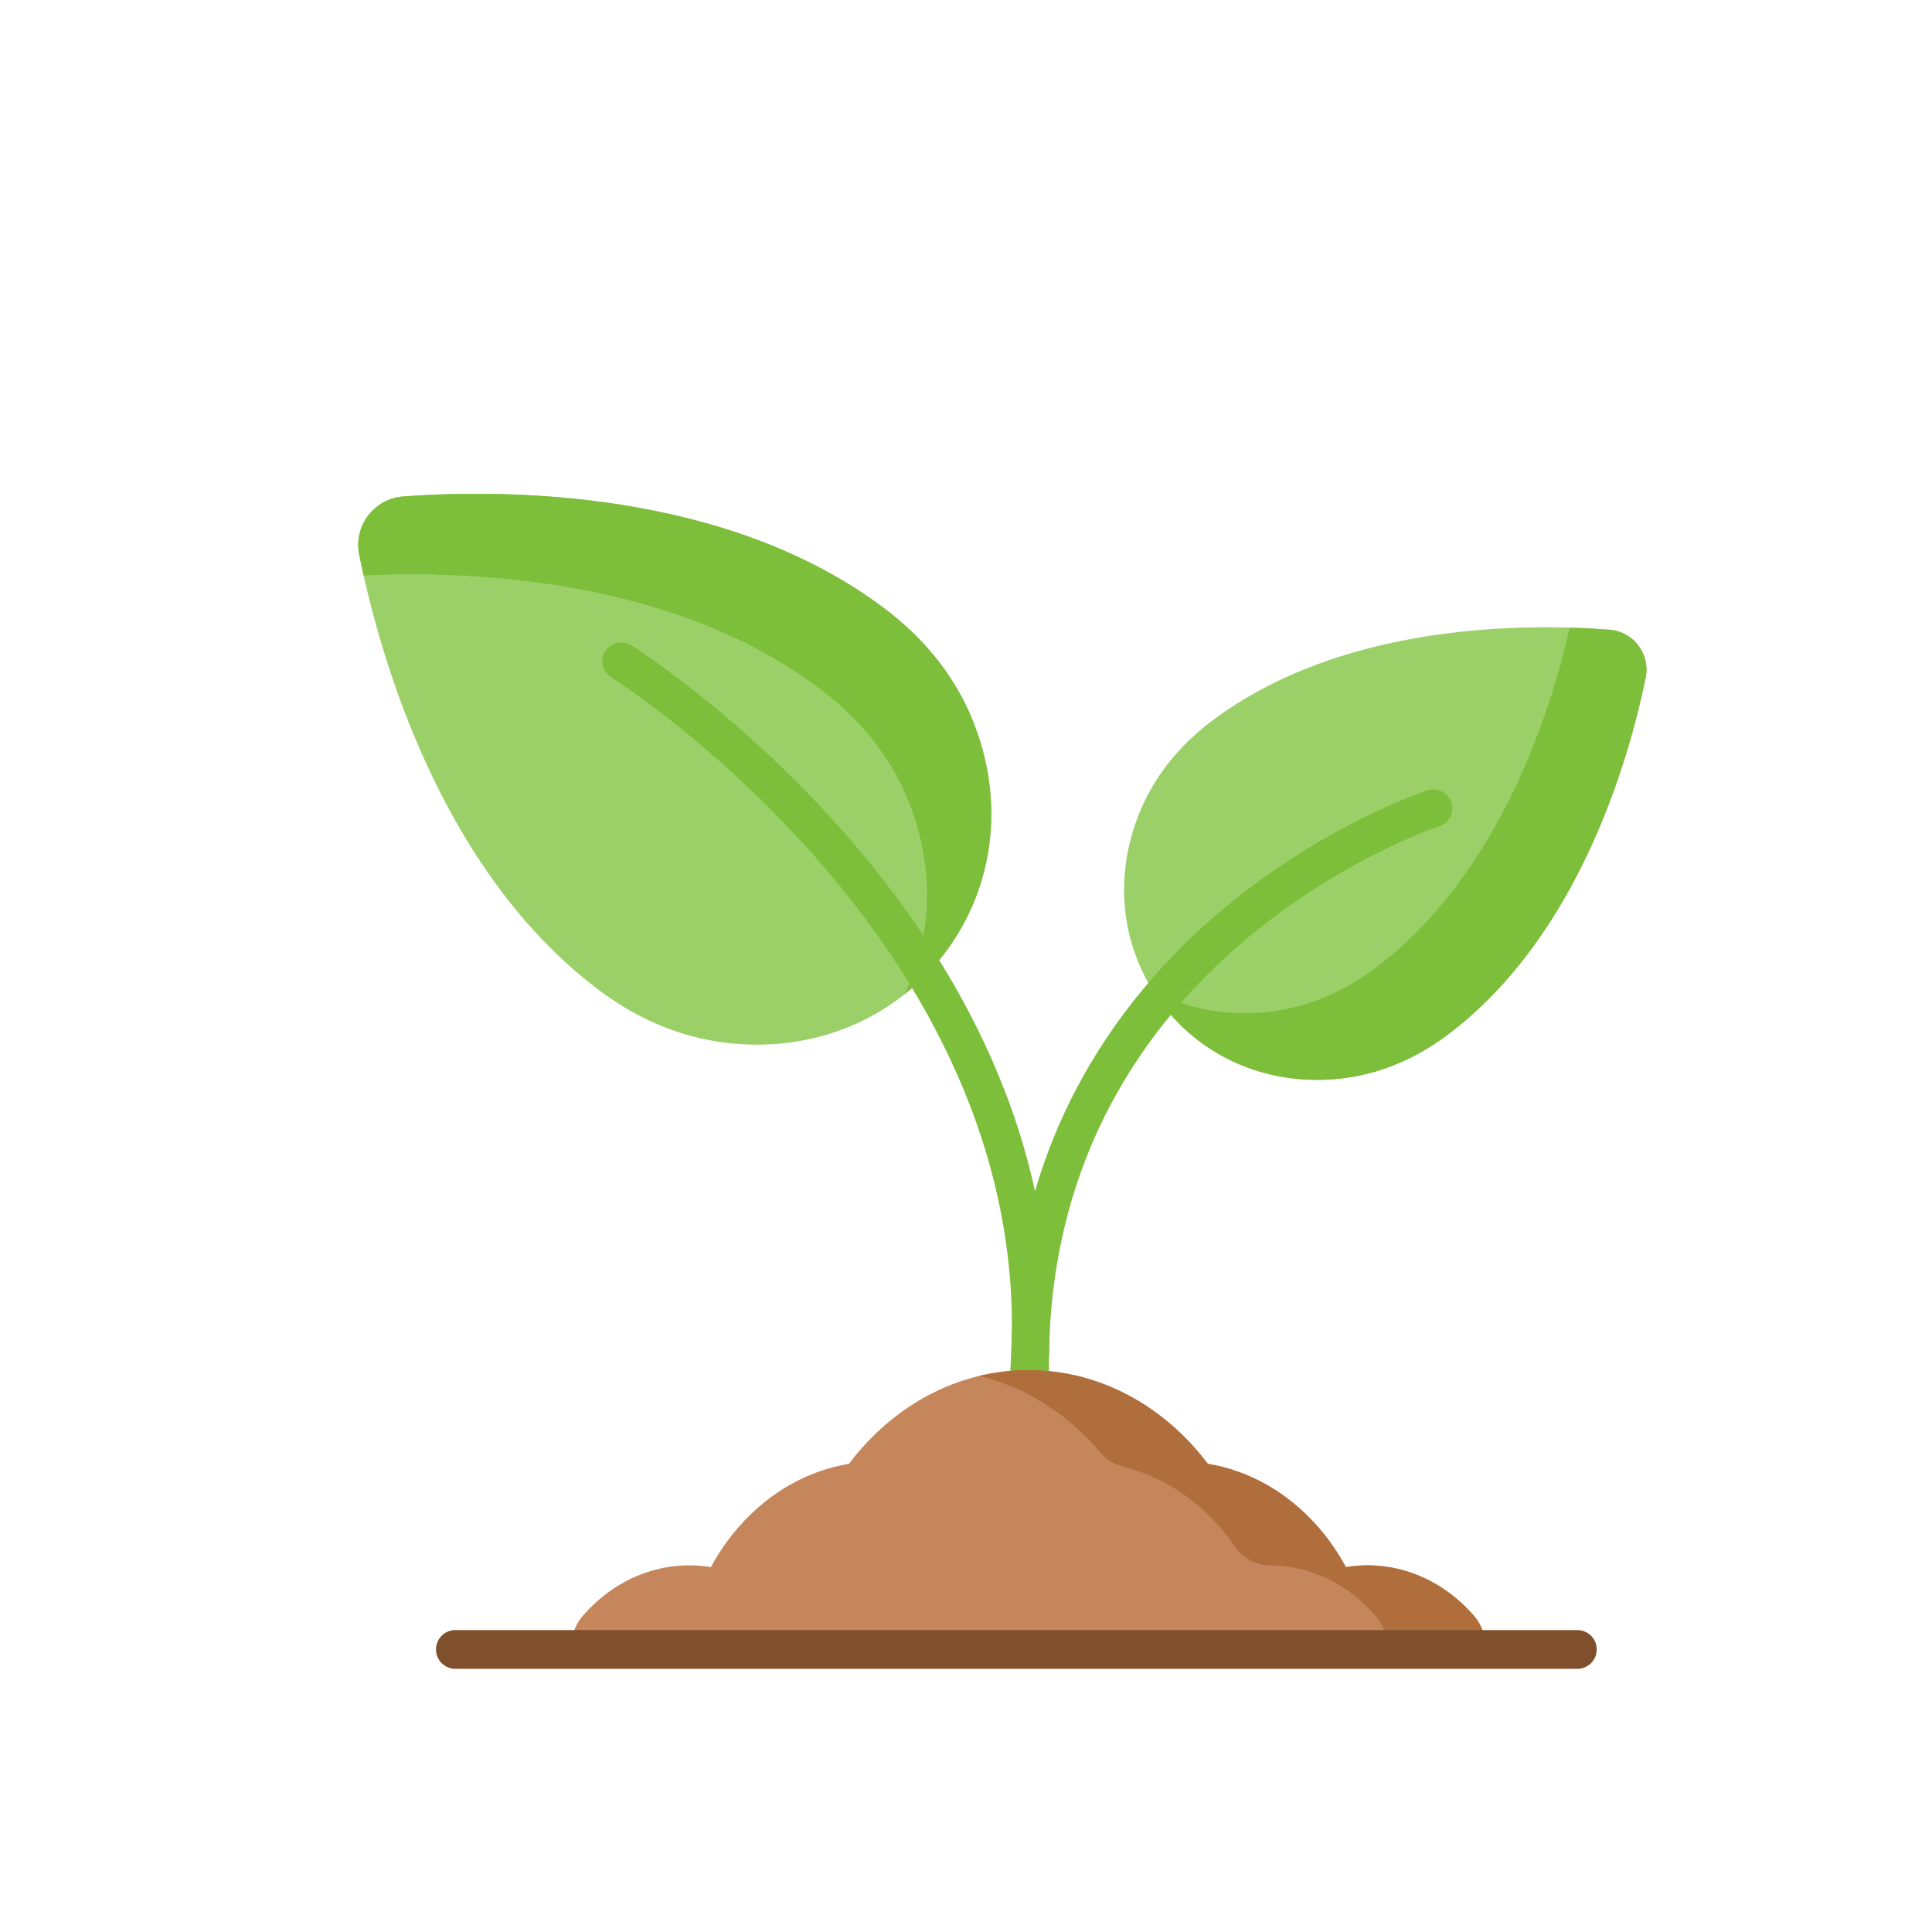
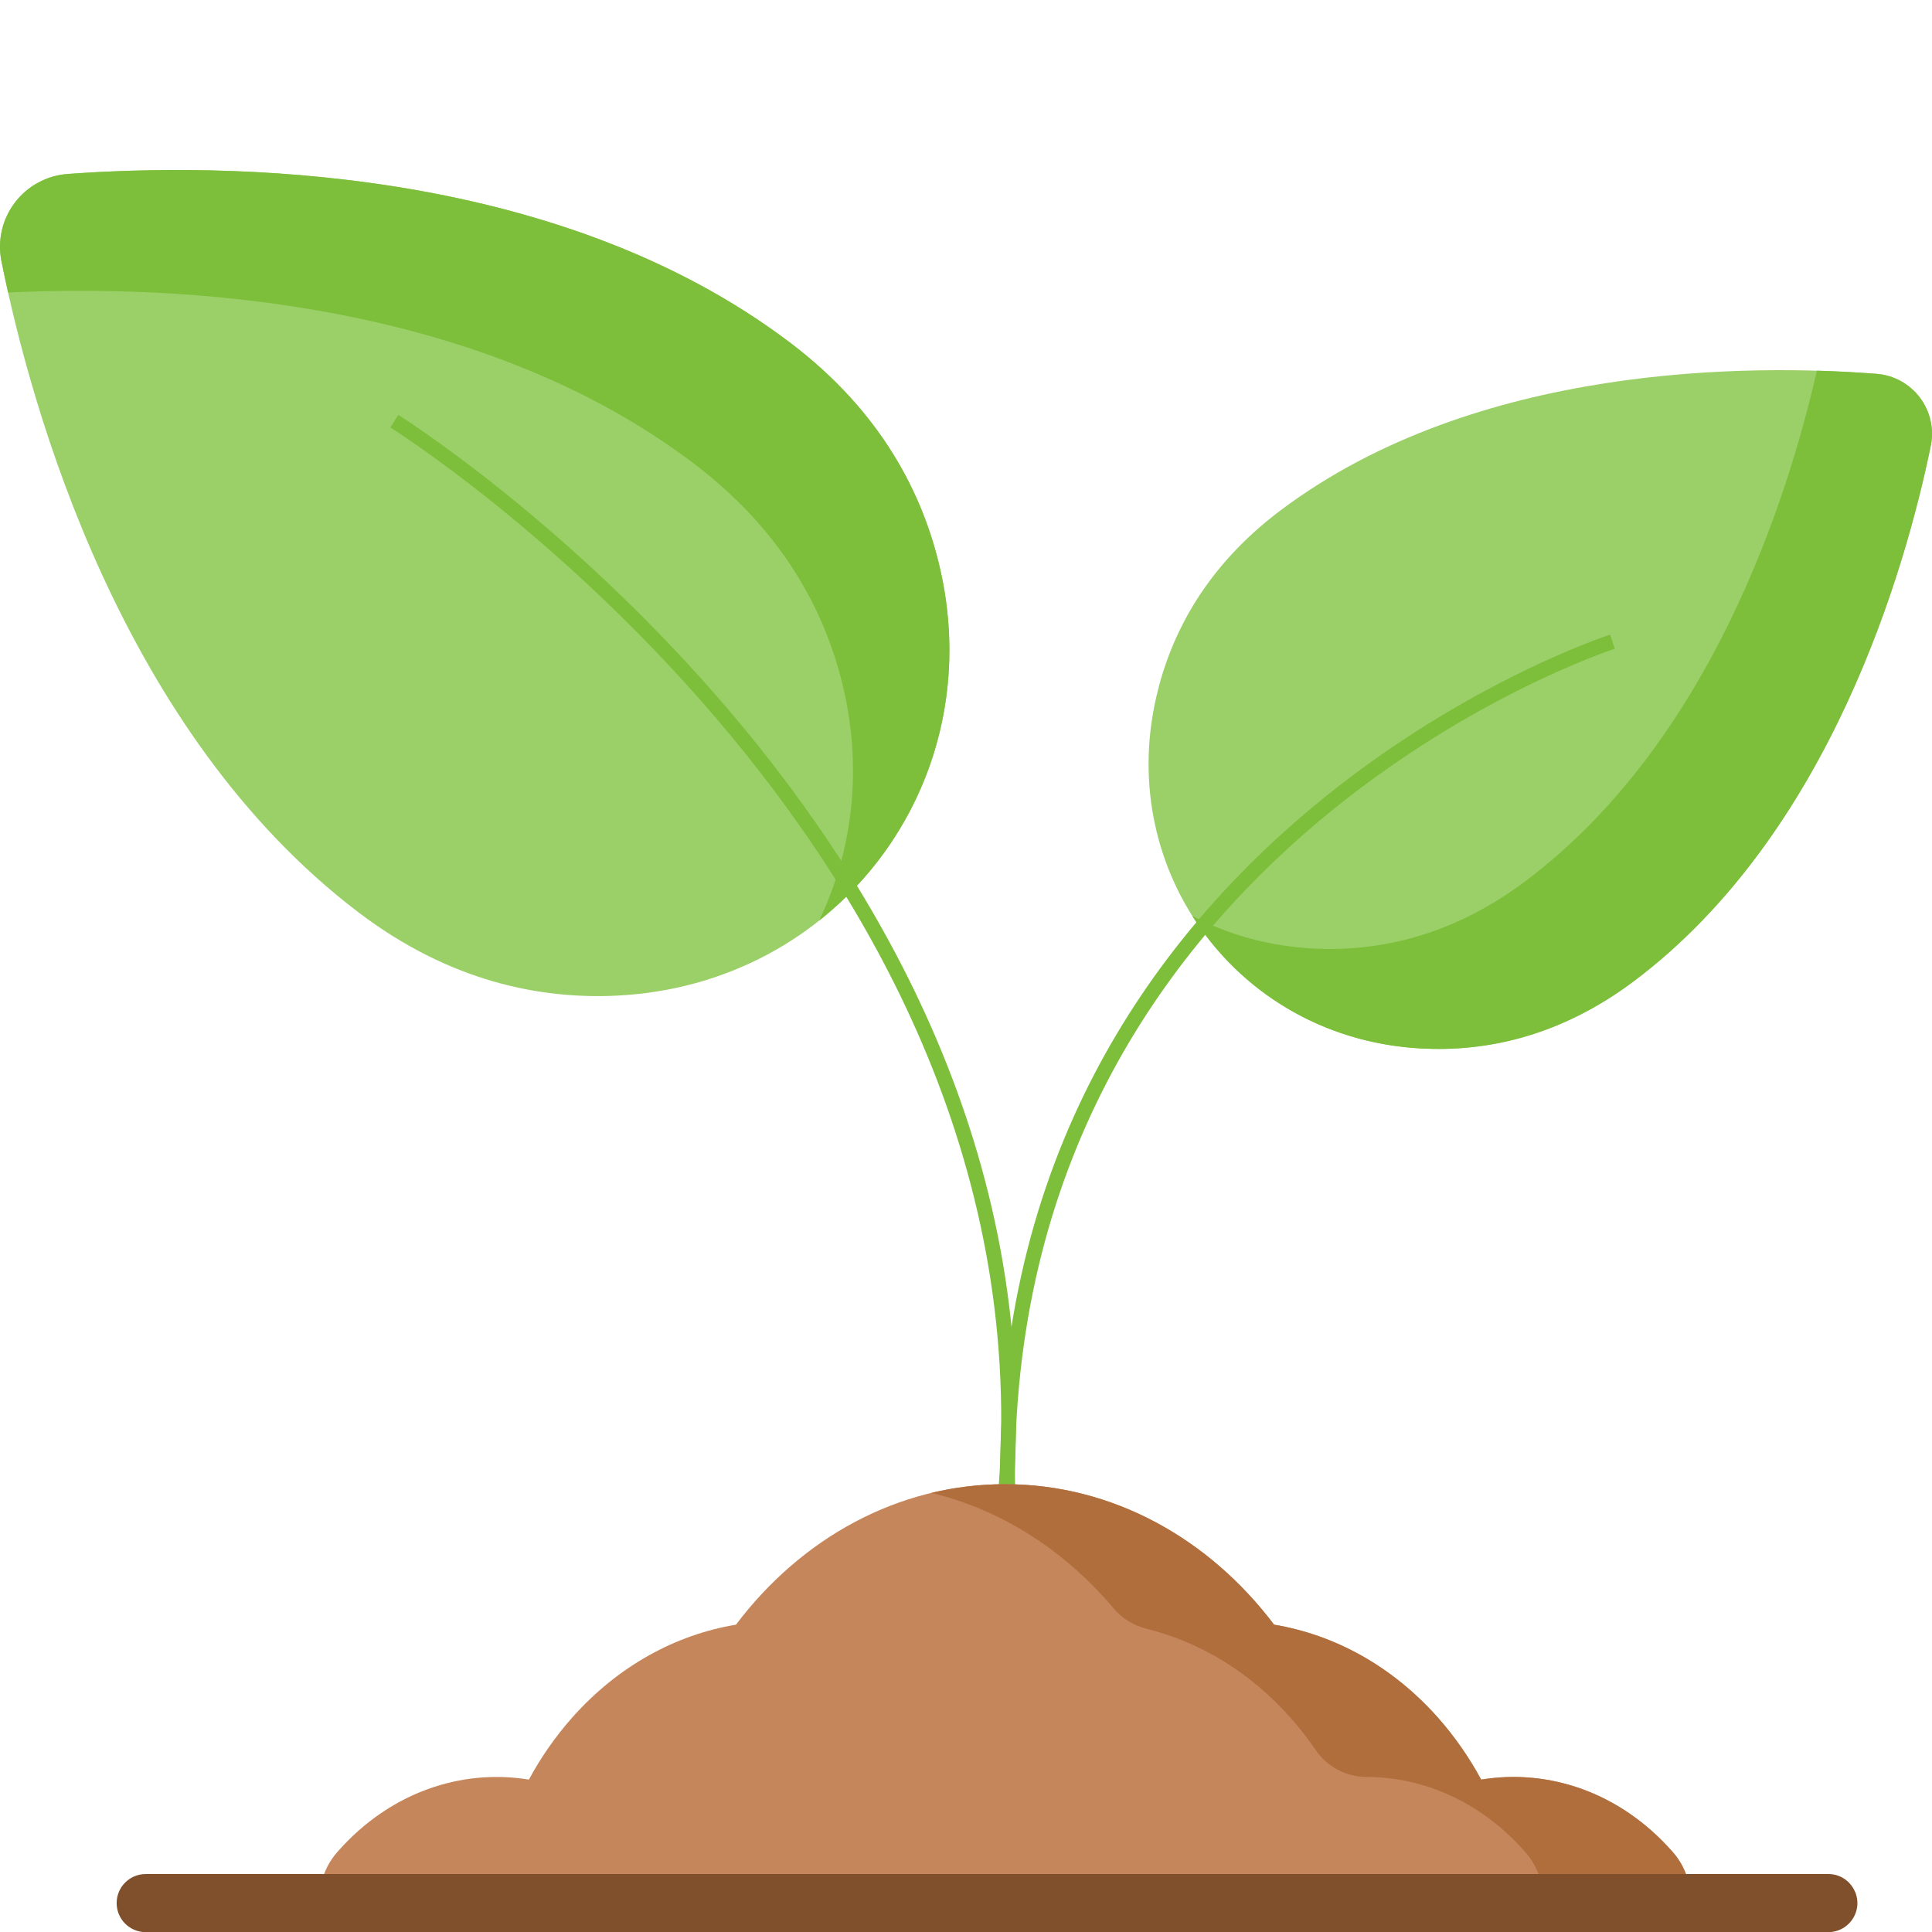
- <svg xmlns="http://www.w3.org/2000/svg" viewBox="0 0 512 512" width="512" height="512" preserveAspectRatio="xMidYMid meet" style="width: 100%; height: 100%; transform: translate3d(0px, 0px, 0px); content-visibility: visible;">
-   <defs>
-     <clipPath id="__lottie_element_22">
-       <rect width="512" height="512" x="0" y="0" />
-     </clipPath>
-   </defs>
-   <g clip-path="url(#__lottie_element_22)">
-     <g transform="matrix(0.9991665,-0.04081852,0.04081852,0.9991665,93.061,131.0176)" opacity="1" style="display: block;">
-       <g opacity="1" transform="matrix(1,0,0,1,86.163,75.252)">
-         <path fill="rgb(155,208,105)" fill-opacity="1" d=" M-84.693,-59.228 C-85.913,-66.892 -80.132,-73.892 -72.374,-74.141 C-45.632,-75.003 13.474,-72.597 54.091,-39.047 C69.621,-26.221 76.389,-11.376 78.853,1.995 C85.914,40.3 57.596,74.597 18.636,74.898 C5.04,75.003 -10.817,71.161 -26.346,58.334 C-66.964,24.784 -80.488,-32.804 -84.693,-59.228z" />
-       </g>
-       <g opacity="1" transform="matrix(1,0,0,1,84.913,69.308)">
-         <path fill="rgb(125,190,59)" fill-opacity="1" d=" M80.104,7.939 C77.639,-5.433 70.871,-20.277 55.342,-33.104 C14.724,-66.654 -44.381,-69.058 -71.124,-68.197 C-78.881,-67.947 -84.663,-60.948 -83.443,-53.283 C-83.168,-51.549 -82.852,-49.681 -82.49,-47.695 C-53.531,-47.895 -0.128,-43.513 37.449,-12.475 C52.978,0.352 59.746,15.196 62.211,28.568 C64.91,43.208 62.44,57.262 56.184,69.057 C74.469,55.74 84.663,32.675 80.104,7.939z" />
-       </g>
+ <svg xmlns="http://www.w3.org/2000/svg" viewBox="100 100 100 100" width="100px" height="100px">
+   <g transform="matrix(0.769245, 0, 0, 0.769245, 26.97669, 8.13226)">
+     <g>
+       <path fill="#9BD069" d="M95.025 136.997a4.91 4.91 0 0 1 4.455-5.865c10.16-.744 32.685-.747 48.659 11.386 6.107 4.638 8.913 10.18 10.059 15.23 3.281 14.463-6.96 27.952-21.777 28.671-5.17.252-11.263-.963-17.37-5.602-15.976-12.133-22.016-33.832-24.026-43.82z" />
+       <path fill="#7DBE3B" d="M158.198 157.747c-1.146-5.049-3.951-10.59-10.059-15.23-15.974-12.132-38.498-12.128-48.66-11.385a4.91 4.91 0 0 0-4.454 5.865c.131.656.28 1.362.449 2.112 11.015-.526 31.4.31 46.179 11.535 6.107 4.639 8.913 10.18 10.058 15.23 1.255 5.528.533 10.913-1.664 15.497 6.75-5.35 10.27-14.283 8.151-23.624z" />
    </g>
-     <g transform="matrix(0.9991665,-0.04081852,0.04081852,0.9991665,288.2108,167.462)" opacity="1" style="display: block;">
-       <g opacity="1" transform="matrix(1,0,0,1,74.542,61.103)">
-         <path fill="rgb(155,208,105)" fill-opacity="1" d=" M72.748,-42.924 C74.292,-49.126 70.045,-55.278 63.698,-56.033 C41.816,-58.636 -6.851,-60.852 -42.556,-36.204 C-56.208,-26.781 -62.813,-15.08 -65.783,-4.283 C-74.292,26.645 -53.489,56.793 -21.542,59.802 C-10.394,60.852 2.888,58.824 16.539,49.4 C52.245,24.752 67.425,-21.541 72.748,-42.924z" />
-       </g>
-       <g opacity="1" transform="matrix(1,0,0,1,81.172,63.018)">
-         <path fill="rgb(125,190,59)" fill-opacity="1" d=" M57.068,-57.949 C54.041,-58.309 50.502,-58.662 46.556,-58.937 C40.362,-36.131 24.927,5.959 -8.524,29.05 C-22.175,38.474 -35.457,40.503 -46.606,39.452 C-54.37,38.721 -61.475,36.387 -67.662,32.828 C-59.837,46.439 -45.678,56.237 -28.172,57.886 C-17.024,58.937 -3.742,56.908 9.909,47.484 C45.615,22.836 60.795,-23.457 66.118,-44.839 C67.662,-51.041 63.415,-57.194 57.068,-57.949z" />
-       </g>
+     <g>
+       <path fill="#9BD069" d="M224.843 149.428a4.043 4.043 0 0 0-3.647-4.847c-8.366-.65-26.915-.737-40.117 9.195-5.047 3.797-7.378 8.352-8.34 12.506-2.757 11.899 5.627 23.045 17.827 23.693 4.258.227 9.28-.752 14.327-4.55 13.2-9.931 18.257-27.78 19.95-35.997z" />
+       <path fill="#7DBE3B" d="M221.196 144.58a82.84 82.84 0 0 0-4.015-.212c-2.002 8.773-7.22 25.026-19.588 34.33-5.047 3.798-10.068 4.777-14.326 4.55-2.966-.157-5.705-.935-8.114-2.193 3.189 5.057 8.728 8.565 15.413 8.92 4.258.227 9.28-.752 14.327-4.55 13.2-9.932 18.257-27.78 19.95-35.997a4.044 4.044 0 0 0-3.647-4.848z" />
    </g>
-     <g transform="matrix(1,0,0,1,139.625,150.252)" opacity="1" style="display: block;">
-       <g opacity="1" transform="matrix(1,0,0,1,84.123,120.342)">
-         <path stroke-linecap="round" stroke-linejoin="round" fill-opacity="0" stroke="rgb(125,190,59)" stroke-opacity="1" stroke-width="10" d=" M-59.123,-95.342 C-59.123,-95.342 59.123,-21.303 48.784,95.342" />
-       </g>
+     <g>
+       <path strokelinecap="round" strokelinejoin="round" stroke="#7DBE3B" strokewidth="10" d="M121.464 147.767s45.026 28.191 41.089 72.606" fill="none" />
+       <path strokelinecap="round" strokelinejoin="round" stroke="#7DBE3B" strokewidth="10" d="M203.425 162.603s-42.736 13.793-40.627 59.268" fill="none" />
    </g>
-     <g transform="matrix(1,0,0,1,242.636,189.216)" opacity="1" style="display: block;">
-       <g opacity="1" transform="matrix(1,0,0,1,81.117,102.825)">
-         <path stroke-linecap="round" stroke-linejoin="round" fill-opacity="0" stroke="rgb(125,190,59)" stroke-opacity="1" stroke-width="10" d=" M56.118,-77.825 C56.118,-77.825 -56.117,-41.6 -50.58,77.825" />
-       </g>
+     <g>
+       <path fill="#C6865C" d="M207.487 244.05a5.436 5.436 0 0 0-.062-.07c-3.498-3.954-8.288-5.557-12.835-4.81a22.142 22.142 0 0 0-2.883-4.142c-3.113-3.518-7.007-5.611-11.051-6.284-4.363-5.781-10.852-9.452-18.103-9.452-7.25 0-13.74 3.67-18.103 9.452-4.043.673-7.938 2.766-11.05 6.284a22.13 22.13 0 0 0-2.884 4.141c-4.546-.746-9.336.857-12.835 4.81l-.061.07c-.874 1-1.243 2.23-1.212 3.429h92.29c.031-1.2-.337-2.43-1.21-3.429z" />
+       <path fill="#B16E3D" d="M207.487 244.05a5.51 5.51 0 0 0-.062-.07c-3.499-3.954-8.289-5.557-12.835-4.81a22.124 22.124 0 0 0-2.884-4.142c-3.112-3.517-7.006-5.61-11.05-6.284-4.363-5.781-10.852-9.452-18.103-9.452-1.702 0-3.362.202-4.963.586 4.784 1.149 9.034 3.924 12.281 7.786.578.687 1.372 1.15 2.243 1.367 3.543.884 6.912 2.882 9.668 5.997a21.607 21.607 0 0 1 1.66 2.132 4.171 4.171 0 0 0 3.433 1.831c3.846.01 7.69 1.672 10.625 4.988l.062.07c.874.999 1.242 2.23 1.212 3.428h9.924c.031-1.199-.337-2.429-1.21-3.428z" />
    </g>
-     <g transform="matrix(1,0,0,1,151.012,362.846)" opacity="1" style="display: block;">
-       <g opacity="1" transform="matrix(1,0,0,1,121.52,37.262)">
-         <path fill="rgb(198,134,92)" fill-opacity="1" d=" M118.008,28.008 C117.954,27.946 117.9,27.885 117.845,27.824 C108.658,17.442 96.078,13.231 84.138,15.191 C82.043,11.322 79.528,7.663 76.564,4.314 C68.39,-4.923 58.162,-10.421 47.542,-12.188 C36.084,-27.372 19.043,-37.012 0,-37.012 C-19.043,-37.012 -36.084,-27.372 -47.543,-12.188 C-58.163,-10.421 -68.391,-4.923 -76.564,4.314 C-79.527,7.662 -82.044,11.322 -84.138,15.191 C-96.078,13.231 -108.658,17.442 -117.846,27.824 C-117.9,27.885 -117.955,27.946 -118.008,28.008 C-120.303,30.631 -121.27,33.862 -121.189,37.012 C-121.189,37.012 121.19,37.012 121.19,37.012 C121.27,33.862 120.303,30.631 118.008,28.008z" />
-       </g>
-       <g opacity="1" transform="matrix(1,0,0,1,175.638,37.261)">
-         <path fill="rgb(177,110,61)" fill-opacity="1" d=" M63.89,28.009 C63.836,27.947 63.781,27.885 63.726,27.824 C54.538,17.442 41.959,13.232 30.019,15.192 C27.925,11.323 25.409,7.664 22.445,4.315 C14.271,-4.921 4.044,-10.419 -6.577,-12.187 C-18.035,-27.371 -35.077,-37.011 -54.12,-37.011 C-58.589,-37.011 -62.949,-36.48 -67.152,-35.471 C-54.59,-32.455 -43.427,-25.167 -34.899,-15.023 C-33.383,-13.219 -31.296,-12.003 -29.01,-11.433 C-19.705,-9.112 -10.856,-3.864 -3.619,4.315 C-2.04,6.099 -0.589,7.971 0.74,9.916 C2.782,12.905 6.138,14.717 9.757,14.725 C19.859,14.748 29.955,19.114 37.662,27.823 C37.717,27.885 37.771,27.947 37.825,28.008 C40.12,30.631 41.087,33.862 41.006,37.011 C41.006,37.011 67.07,37.011 67.07,37.011 C67.152,33.862 66.185,30.632 63.89,28.009z" />
-       </g>
-     </g>
-     <g transform="matrix(1,0,0,1,115.296,431.737)" opacity="1" style="display: block;">
-       <g opacity="1" transform="matrix(1,0,0,1,154.051,5.383)">
-         <path fill="rgb(128,79,43)" fill-opacity="1" d=" M148.668,5.133 C148.668,5.133 -148.669,5.133 -148.669,5.133 C-151.504,5.133 -153.8,2.834 -153.8,-0.001 C-153.8,-2.835 -151.503,-5.133 -148.669,-5.133 C-148.669,-5.133 148.668,-5.133 148.668,-5.133 C151.503,-5.133 153.801,-2.835 153.801,-0.001 C153.801,2.834 151.503,5.133 148.668,5.133z" />
-       </g>
+     <g>
+       <path fill="#804F2B" d="M217.948 249.433H104.732a1.954 1.954 0 0 1 0-3.909h113.216c1.506 0 2.446 1.628 1.694 2.932a1.957 1.957 0 0 1-1.694.977z" />
    </g>
  </g>
</svg>
